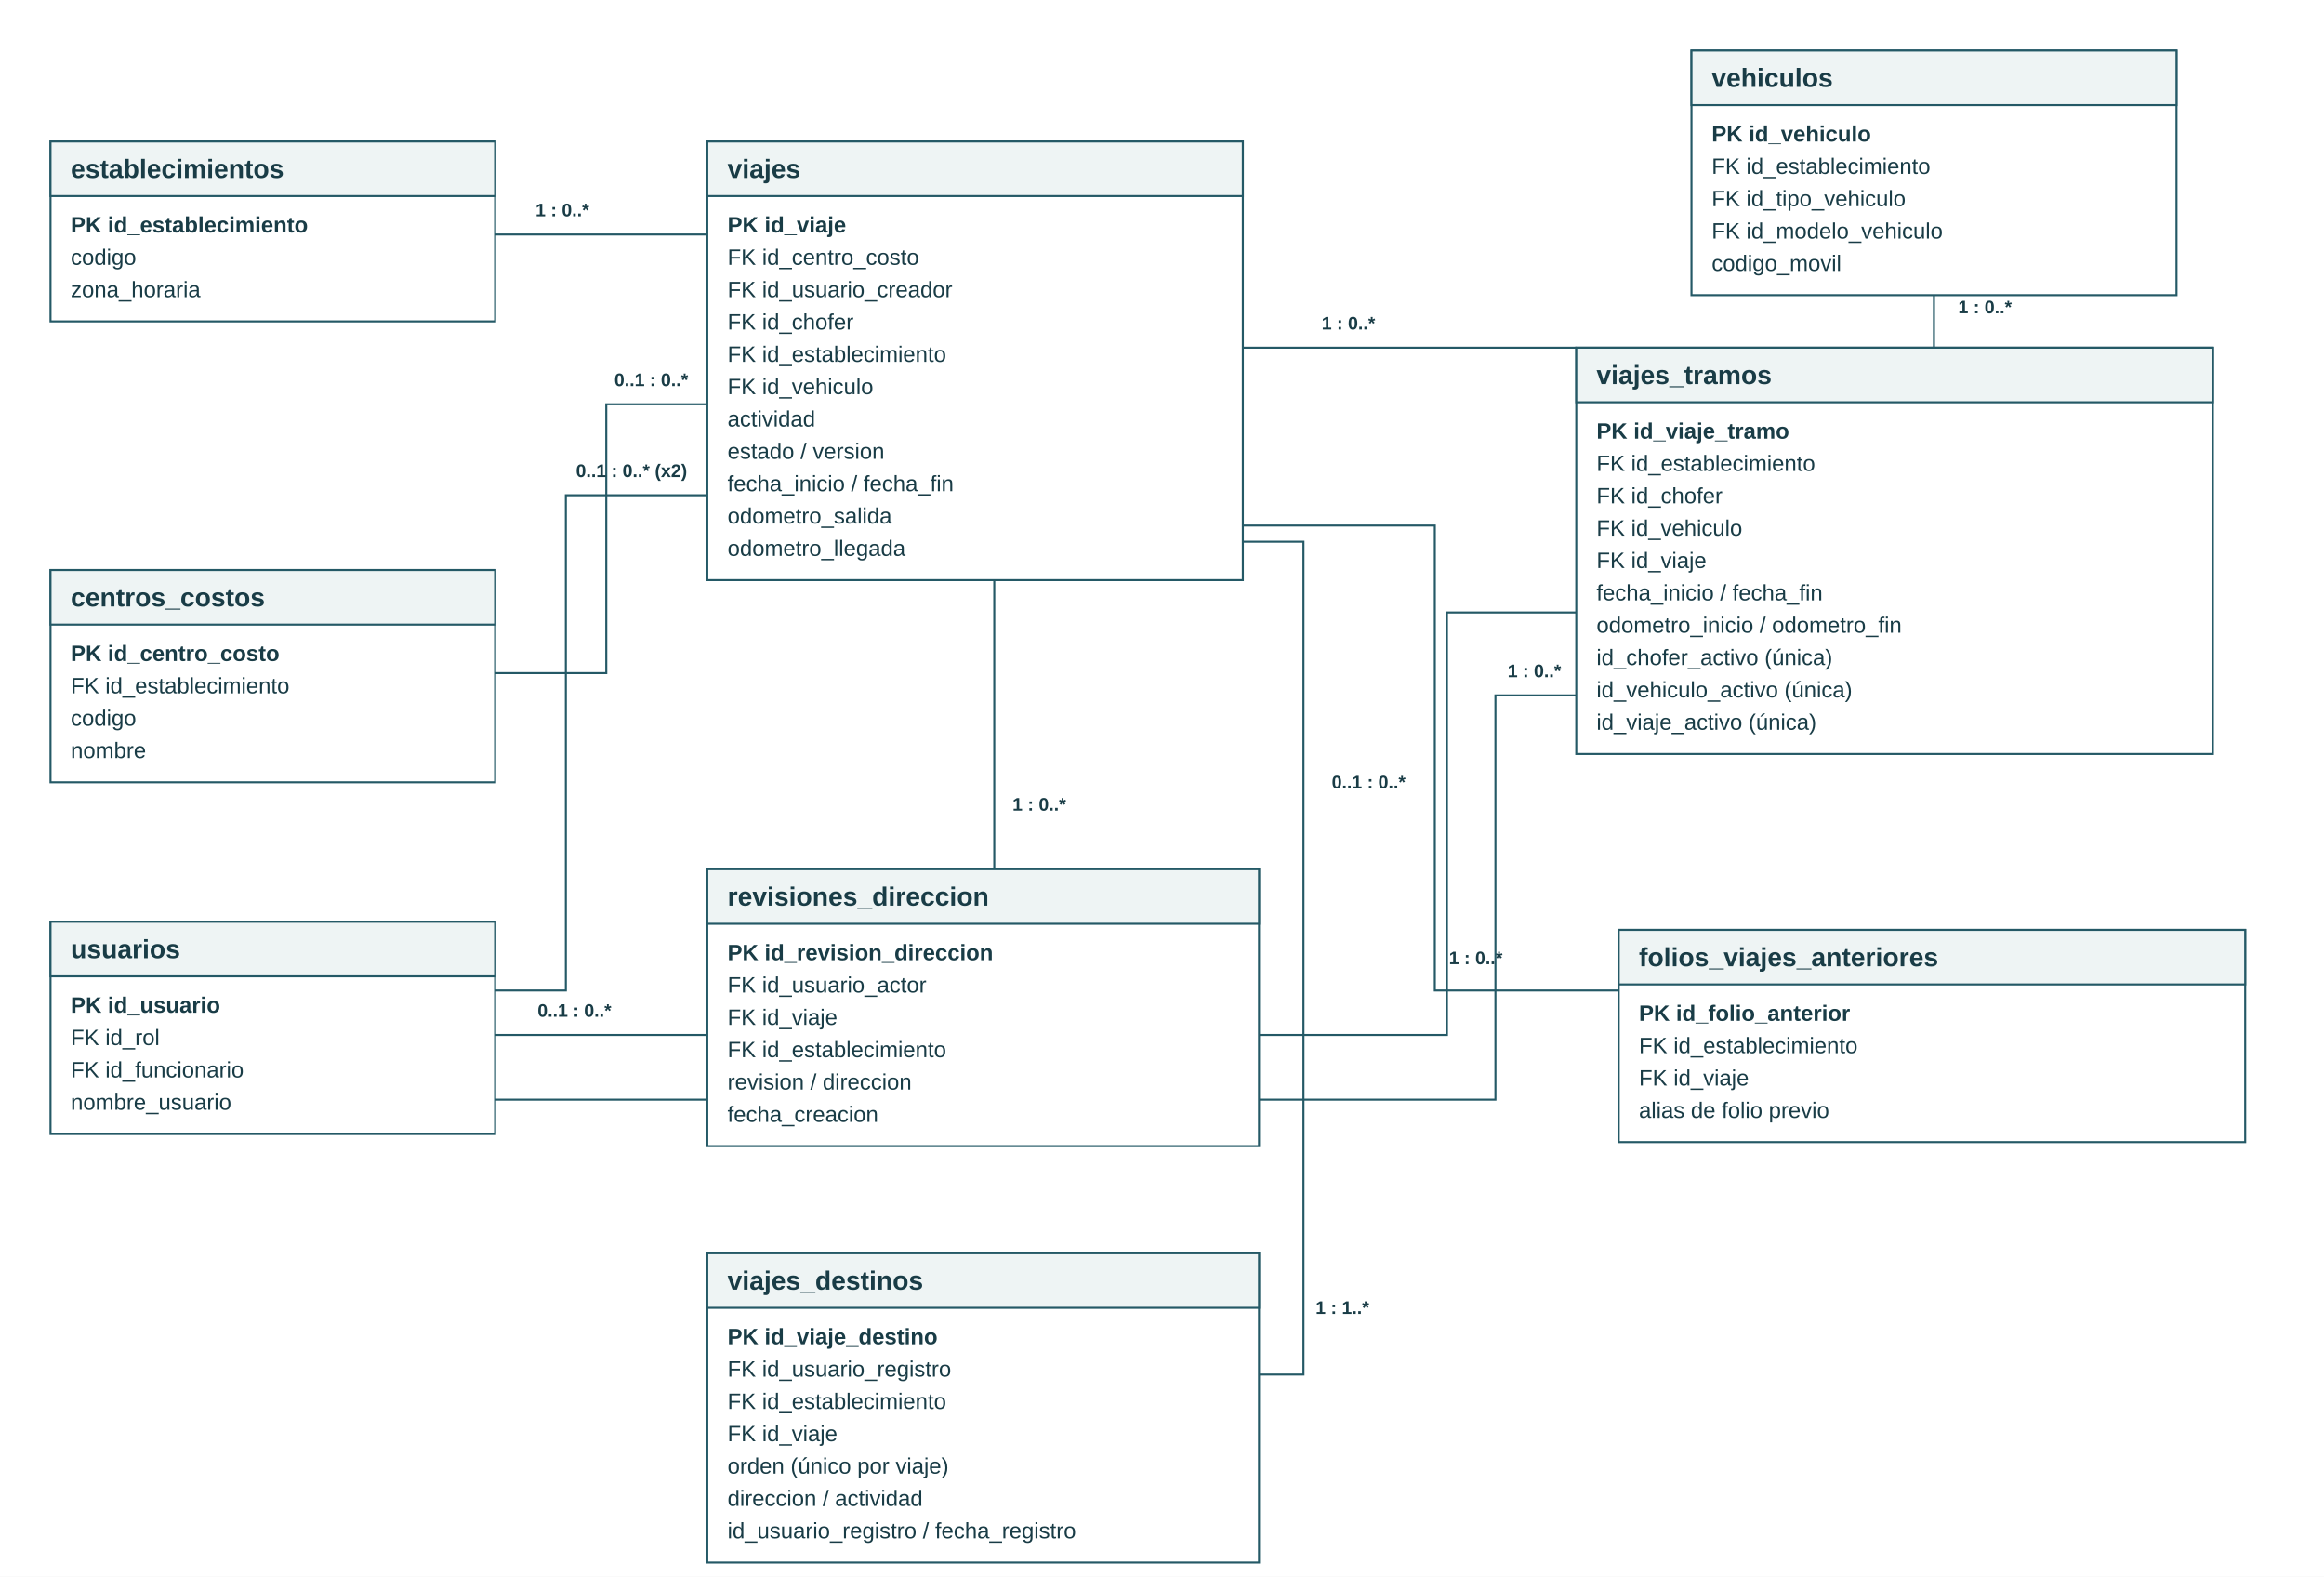
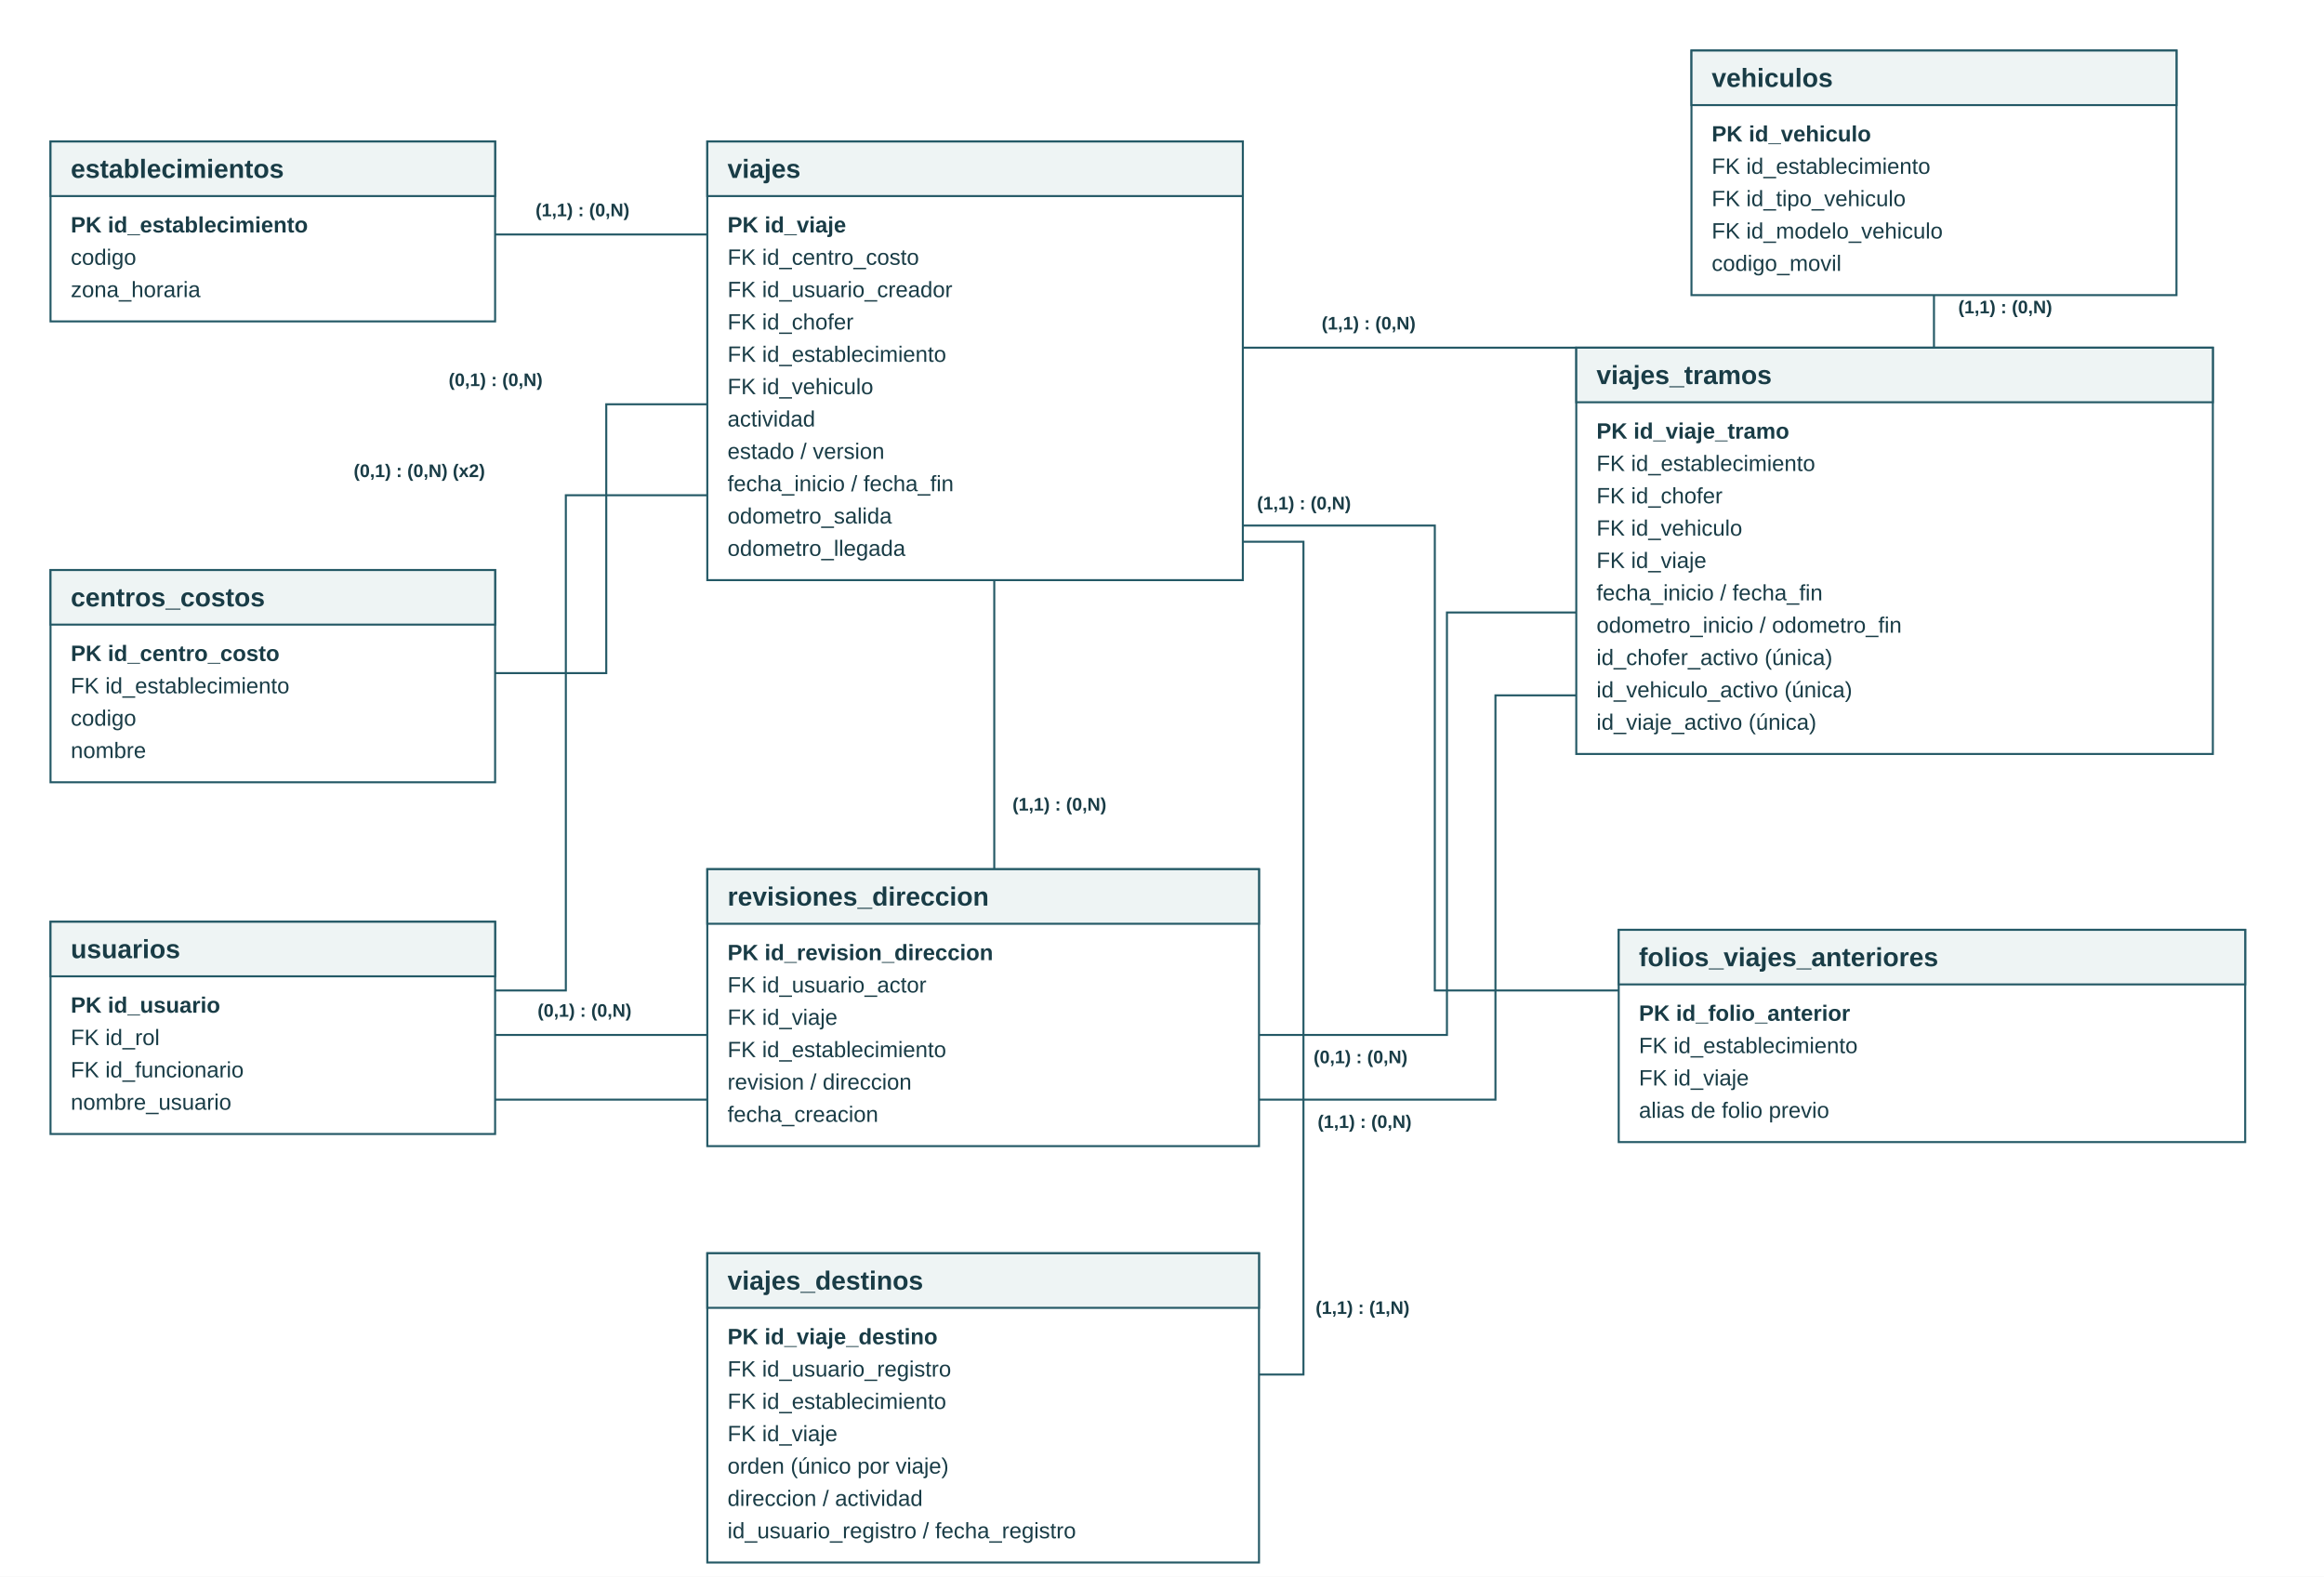
<svg xmlns="http://www.w3.org/2000/svg" width="1150" height="780" viewBox="0 0 1150 780">
  <rect width="100%" height="100%" fill="white" />
  <polyline points="245,116 350,116" fill="none" stroke="#245966" />
-   <text x="265" y="107.0" text-anchor="start" font-family="Arial,sans-serif" font-size="9" font-weight="700" fill="#193c46">1 : 0..*</text>
+   <text x="265" y="107.0" text-anchor="start" font-family="Arial,sans-serif" font-size="9" font-weight="700" fill="#193c46">(1,1) : (0,N)</text>
  <polyline points="245,333 300,333 300,200 350,200" fill="none" stroke="#245966" />
-   <text x="304" y="191.0" text-anchor="start" font-family="Arial,sans-serif" font-size="9" font-weight="700" fill="#193c46">0..1 : 0..*</text>
+   <text x="222" y="191.0" text-anchor="start" font-family="Arial,sans-serif" font-size="9" font-weight="700" fill="#193c46">(0,1) : (0,N)</text>
  <polyline points="615,172 780,172" fill="none" stroke="#245966" />
-   <text x="654" y="163.0" text-anchor="start" font-family="Arial,sans-serif" font-size="9" font-weight="700" fill="#193c46">1 : 0..*</text>
+   <text x="654" y="163.0" text-anchor="start" font-family="Arial,sans-serif" font-size="9" font-weight="700" fill="#193c46">(1,1) : (0,N)</text>
  <polyline points="492,271 492,430" fill="none" stroke="#245966" />
-   <text x="501" y="401.0" text-anchor="start" font-family="Arial,sans-serif" font-size="9" font-weight="700" fill="#193c46">1 : 0..*</text>
+   <text x="501" y="401.0" text-anchor="start" font-family="Arial,sans-serif" font-size="9" font-weight="700" fill="#193c46">(1,1) : (0,N)</text>
  <polyline points="957,146 957,172" fill="none" stroke="#245966" />
-   <text x="969" y="155.0" text-anchor="start" font-family="Arial,sans-serif" font-size="9" font-weight="700" fill="#193c46">1 : 0..*</text>
+   <text x="969" y="155.0" text-anchor="start" font-family="Arial,sans-serif" font-size="9" font-weight="700" fill="#193c46">(1,1) : (0,N)</text>
  <polyline points="780,303 716,303 716,512 623,512" fill="none" stroke="#245966" />
-   <text x="659" y="390.0" text-anchor="start" font-family="Arial,sans-serif" font-size="9" font-weight="700" fill="#193c46">0..1 : 0..*</text>
+   <text x="650" y="526.0" text-anchor="start" font-family="Arial,sans-serif" font-size="9" font-weight="700" fill="#193c46">(0,1) : (0,N)</text>
  <polyline points="245,512 350,512" fill="none" stroke="#245966" />
-   <text x="266" y="503.0" text-anchor="start" font-family="Arial,sans-serif" font-size="9" font-weight="700" fill="#193c46">0..1 : 0..*</text>
+   <text x="266" y="503.0" text-anchor="start" font-family="Arial,sans-serif" font-size="9" font-weight="700" fill="#193c46">(0,1) : (0,N)</text>
  <polyline points="615,260 710,260 710,490 801,490" fill="none" stroke="#245966" />
-   <text x="717" y="477.0" text-anchor="start" font-family="Arial,sans-serif" font-size="9" font-weight="700" fill="#193c46">1 : 0..*</text>
+   <text x="622" y="252.0" text-anchor="start" font-family="Arial,sans-serif" font-size="9" font-weight="700" fill="#193c46">(1,1) : (0,N)</text>
  <polyline points="245,490 280,490 280,245 350,245" fill="none" stroke="#245966" />
-   <text x="285" y="236.0" text-anchor="start" font-family="Arial,sans-serif" font-size="9" font-weight="700" fill="#193c46">0..1 : 0..* (x2)</text>
+   <text x="175" y="236.0" text-anchor="start" font-family="Arial,sans-serif" font-size="9" font-weight="700" fill="#193c46">(0,1) : (0,N) (x2)</text>
  <polyline points="245,544 740,544 740,344 780,344" fill="none" stroke="#245966" />
-   <text x="746" y="335.0" text-anchor="start" font-family="Arial,sans-serif" font-size="9" font-weight="700" fill="#193c46">1 : 0..*</text>
+   <text x="652" y="558.0" text-anchor="start" font-family="Arial,sans-serif" font-size="9" font-weight="700" fill="#193c46">(1,1) : (0,N)</text>
  <polyline points="615,268 645,268 645,680 623,680" fill="none" stroke="#245966" />
-   <text x="651" y="650.0" text-anchor="start" font-family="Arial,sans-serif" font-size="9" font-weight="700" fill="#193c46">1 : 1..*</text>
+   <text x="651" y="650.0" text-anchor="start" font-family="Arial,sans-serif" font-size="9" font-weight="700" fill="#193c46">(1,1) : (1,N)</text>
  <rect x="25" y="70" width="220" height="89" rx="0" fill="white" stroke="#245966" />
  <rect x="25" y="70" width="220" height="27" rx="0" fill="#eef4f4" stroke="#245966" />
  <text x="35" y="88.0" text-anchor="start" font-family="Arial,sans-serif" font-size="13" font-weight="700" fill="#193c46">establecimientos</text>
  <text x="35" y="115.0" text-anchor="start" font-family="Arial,sans-serif" font-size="11" font-weight="700" fill="#193c46">PK  id_establecimiento</text>
  <text x="35" y="131.0" text-anchor="start" font-family="Arial,sans-serif" font-size="11" font-weight="400" fill="#193c46">codigo</text>
  <text x="35" y="147.0" text-anchor="start" font-family="Arial,sans-serif" font-size="11" font-weight="400" fill="#193c46">zona_horaria</text>
  <rect x="25" y="282" width="220" height="105" rx="0" fill="white" stroke="#245966" />
  <rect x="25" y="282" width="220" height="27" rx="0" fill="#eef4f4" stroke="#245966" />
  <text x="35" y="300.0" text-anchor="start" font-family="Arial,sans-serif" font-size="13" font-weight="700" fill="#193c46">centros_costos</text>
  <text x="35" y="327.0" text-anchor="start" font-family="Arial,sans-serif" font-size="11" font-weight="700" fill="#193c46">PK  id_centro_costo</text>
  <text x="35" y="343.0" text-anchor="start" font-family="Arial,sans-serif" font-size="11" font-weight="400" fill="#193c46">FK  id_establecimiento</text>
  <text x="35" y="359.0" text-anchor="start" font-family="Arial,sans-serif" font-size="11" font-weight="400" fill="#193c46">codigo</text>
  <text x="35" y="375.0" text-anchor="start" font-family="Arial,sans-serif" font-size="11" font-weight="400" fill="#193c46">nombre</text>
  <rect x="25" y="456" width="220" height="105" rx="0" fill="white" stroke="#245966" />
  <rect x="25" y="456" width="220" height="27" rx="0" fill="#eef4f4" stroke="#245966" />
  <text x="35" y="474.0" text-anchor="start" font-family="Arial,sans-serif" font-size="13" font-weight="700" fill="#193c46">usuarios</text>
  <text x="35" y="501.0" text-anchor="start" font-family="Arial,sans-serif" font-size="11" font-weight="700" fill="#193c46">PK  id_usuario</text>
  <text x="35" y="517.0" text-anchor="start" font-family="Arial,sans-serif" font-size="11" font-weight="400" fill="#193c46">FK  id_rol</text>
  <text x="35" y="533.0" text-anchor="start" font-family="Arial,sans-serif" font-size="11" font-weight="400" fill="#193c46">FK  id_funcionario</text>
  <text x="35" y="549.0" text-anchor="start" font-family="Arial,sans-serif" font-size="11" font-weight="400" fill="#193c46">nombre_usuario</text>
  <rect x="350" y="70" width="265" height="217" rx="0" fill="white" stroke="#245966" />
  <rect x="350" y="70" width="265" height="27" rx="0" fill="#eef4f4" stroke="#245966" />
  <text x="360" y="88.0" text-anchor="start" font-family="Arial,sans-serif" font-size="13" font-weight="700" fill="#193c46">viajes</text>
  <text x="360" y="115.0" text-anchor="start" font-family="Arial,sans-serif" font-size="11" font-weight="700" fill="#193c46">PK  id_viaje</text>
  <text x="360" y="131.0" text-anchor="start" font-family="Arial,sans-serif" font-size="11" font-weight="400" fill="#193c46">FK  id_centro_costo</text>
  <text x="360" y="147.0" text-anchor="start" font-family="Arial,sans-serif" font-size="11" font-weight="400" fill="#193c46">FK  id_usuario_creador</text>
  <text x="360" y="163.0" text-anchor="start" font-family="Arial,sans-serif" font-size="11" font-weight="400" fill="#193c46">FK  id_chofer</text>
  <text x="360" y="179.0" text-anchor="start" font-family="Arial,sans-serif" font-size="11" font-weight="400" fill="#193c46">FK  id_establecimiento</text>
  <text x="360" y="195.0" text-anchor="start" font-family="Arial,sans-serif" font-size="11" font-weight="400" fill="#193c46">FK  id_vehiculo</text>
  <text x="360" y="211.0" text-anchor="start" font-family="Arial,sans-serif" font-size="11" font-weight="400" fill="#193c46">actividad</text>
  <text x="360" y="227.0" text-anchor="start" font-family="Arial,sans-serif" font-size="11" font-weight="400" fill="#193c46">estado / version</text>
  <text x="360" y="243.0" text-anchor="start" font-family="Arial,sans-serif" font-size="11" font-weight="400" fill="#193c46">fecha_inicio / fecha_fin</text>
  <text x="360" y="259.0" text-anchor="start" font-family="Arial,sans-serif" font-size="11" font-weight="400" fill="#193c46">odometro_salida</text>
  <text x="360" y="275.0" text-anchor="start" font-family="Arial,sans-serif" font-size="11" font-weight="400" fill="#193c46">odometro_llegada</text>
  <rect x="780" y="172" width="315" height="201" rx="0" fill="white" stroke="#245966" />
  <rect x="780" y="172" width="315" height="27" rx="0" fill="#eef4f4" stroke="#245966" />
  <text x="790" y="190.0" text-anchor="start" font-family="Arial,sans-serif" font-size="13" font-weight="700" fill="#193c46">viajes_tramos</text>
  <text x="790" y="217.0" text-anchor="start" font-family="Arial,sans-serif" font-size="11" font-weight="700" fill="#193c46">PK  id_viaje_tramo</text>
  <text x="790" y="233.0" text-anchor="start" font-family="Arial,sans-serif" font-size="11" font-weight="400" fill="#193c46">FK  id_establecimiento</text>
  <text x="790" y="249.0" text-anchor="start" font-family="Arial,sans-serif" font-size="11" font-weight="400" fill="#193c46">FK  id_chofer</text>
  <text x="790" y="265.0" text-anchor="start" font-family="Arial,sans-serif" font-size="11" font-weight="400" fill="#193c46">FK  id_vehiculo</text>
  <text x="790" y="281.0" text-anchor="start" font-family="Arial,sans-serif" font-size="11" font-weight="400" fill="#193c46">FK  id_viaje</text>
  <text x="790" y="297.0" text-anchor="start" font-family="Arial,sans-serif" font-size="11" font-weight="400" fill="#193c46">fecha_inicio / fecha_fin</text>
  <text x="790" y="313.0" text-anchor="start" font-family="Arial,sans-serif" font-size="11" font-weight="400" fill="#193c46">odometro_inicio / odometro_fin</text>
  <text x="790" y="329.0" text-anchor="start" font-family="Arial,sans-serif" font-size="11" font-weight="400" fill="#193c46">id_chofer_activo (única)</text>
  <text x="790" y="345.0" text-anchor="start" font-family="Arial,sans-serif" font-size="11" font-weight="400" fill="#193c46">id_vehiculo_activo (única)</text>
  <text x="790" y="361.0" text-anchor="start" font-family="Arial,sans-serif" font-size="11" font-weight="400" fill="#193c46">id_viaje_activo (única)</text>
  <rect x="837" y="25" width="240" height="121" rx="0" fill="white" stroke="#245966" />
  <rect x="837" y="25" width="240" height="27" rx="0" fill="#eef4f4" stroke="#245966" />
  <text x="847" y="43.0" text-anchor="start" font-family="Arial,sans-serif" font-size="13" font-weight="700" fill="#193c46">vehiculos</text>
  <text x="847" y="70.0" text-anchor="start" font-family="Arial,sans-serif" font-size="11" font-weight="700" fill="#193c46">PK  id_vehiculo</text>
  <text x="847" y="86.0" text-anchor="start" font-family="Arial,sans-serif" font-size="11" font-weight="400" fill="#193c46">FK  id_establecimiento</text>
  <text x="847" y="102.0" text-anchor="start" font-family="Arial,sans-serif" font-size="11" font-weight="400" fill="#193c46">FK  id_tipo_vehiculo</text>
  <text x="847" y="118.0" text-anchor="start" font-family="Arial,sans-serif" font-size="11" font-weight="400" fill="#193c46">FK  id_modelo_vehiculo</text>
  <text x="847" y="134.0" text-anchor="start" font-family="Arial,sans-serif" font-size="11" font-weight="400" fill="#193c46">codigo_movil</text>
  <rect x="350" y="430" width="273" height="137" rx="0" fill="white" stroke="#245966" />
  <rect x="350" y="430" width="273" height="27" rx="0" fill="#eef4f4" stroke="#245966" />
  <text x="360" y="448.0" text-anchor="start" font-family="Arial,sans-serif" font-size="13" font-weight="700" fill="#193c46">revisiones_direccion</text>
  <text x="360" y="475.0" text-anchor="start" font-family="Arial,sans-serif" font-size="11" font-weight="700" fill="#193c46">PK  id_revision_direccion</text>
  <text x="360" y="491.0" text-anchor="start" font-family="Arial,sans-serif" font-size="11" font-weight="400" fill="#193c46">FK  id_usuario_actor</text>
  <text x="360" y="507.0" text-anchor="start" font-family="Arial,sans-serif" font-size="11" font-weight="400" fill="#193c46">FK  id_viaje</text>
  <text x="360" y="523.0" text-anchor="start" font-family="Arial,sans-serif" font-size="11" font-weight="400" fill="#193c46">FK  id_establecimiento</text>
  <text x="360" y="539.0" text-anchor="start" font-family="Arial,sans-serif" font-size="11" font-weight="400" fill="#193c46">revision / direccion</text>
  <text x="360" y="555.0" text-anchor="start" font-family="Arial,sans-serif" font-size="11" font-weight="400" fill="#193c46">fecha_creacion</text>
  <rect x="801" y="460" width="310" height="105" rx="0" fill="white" stroke="#245966" />
  <rect x="801" y="460" width="310" height="27" rx="0" fill="#eef4f4" stroke="#245966" />
  <text x="811" y="478.0" text-anchor="start" font-family="Arial,sans-serif" font-size="13" font-weight="700" fill="#193c46">folios_viajes_anteriores</text>
  <text x="811" y="505.0" text-anchor="start" font-family="Arial,sans-serif" font-size="11" font-weight="700" fill="#193c46">PK  id_folio_anterior</text>
  <text x="811" y="521.0" text-anchor="start" font-family="Arial,sans-serif" font-size="11" font-weight="400" fill="#193c46">FK  id_establecimiento</text>
  <text x="811" y="537.0" text-anchor="start" font-family="Arial,sans-serif" font-size="11" font-weight="400" fill="#193c46">FK  id_viaje</text>
  <text x="811" y="553.0" text-anchor="start" font-family="Arial,sans-serif" font-size="11" font-weight="400" fill="#193c46">alias de folio previo</text>
  <rect x="350" y="620" width="273" height="153" rx="0" fill="white" stroke="#245966" />
  <rect x="350" y="620" width="273" height="27" rx="0" fill="#eef4f4" stroke="#245966" />
  <text x="360" y="638.0" text-anchor="start" font-family="Arial,sans-serif" font-size="13" font-weight="700" fill="#193c46">viajes_destinos</text>
  <text x="360" y="665.0" text-anchor="start" font-family="Arial,sans-serif" font-size="11" font-weight="700" fill="#193c46">PK  id_viaje_destino</text>
  <text x="360" y="681.0" text-anchor="start" font-family="Arial,sans-serif" font-size="11" font-weight="400" fill="#193c46">FK  id_usuario_registro</text>
  <text x="360" y="697.0" text-anchor="start" font-family="Arial,sans-serif" font-size="11" font-weight="400" fill="#193c46">FK  id_establecimiento</text>
  <text x="360" y="713.0" text-anchor="start" font-family="Arial,sans-serif" font-size="11" font-weight="400" fill="#193c46">FK  id_viaje</text>
  <text x="360" y="729.0" text-anchor="start" font-family="Arial,sans-serif" font-size="11" font-weight="400" fill="#193c46">orden (único por viaje)</text>
  <text x="360" y="745.0" text-anchor="start" font-family="Arial,sans-serif" font-size="11" font-weight="400" fill="#193c46">direccion / actividad</text>
  <text x="360" y="761.0" text-anchor="start" font-family="Arial,sans-serif" font-size="11" font-weight="400" fill="#193c46">id_usuario_registro / fecha_registro</text>
</svg>
